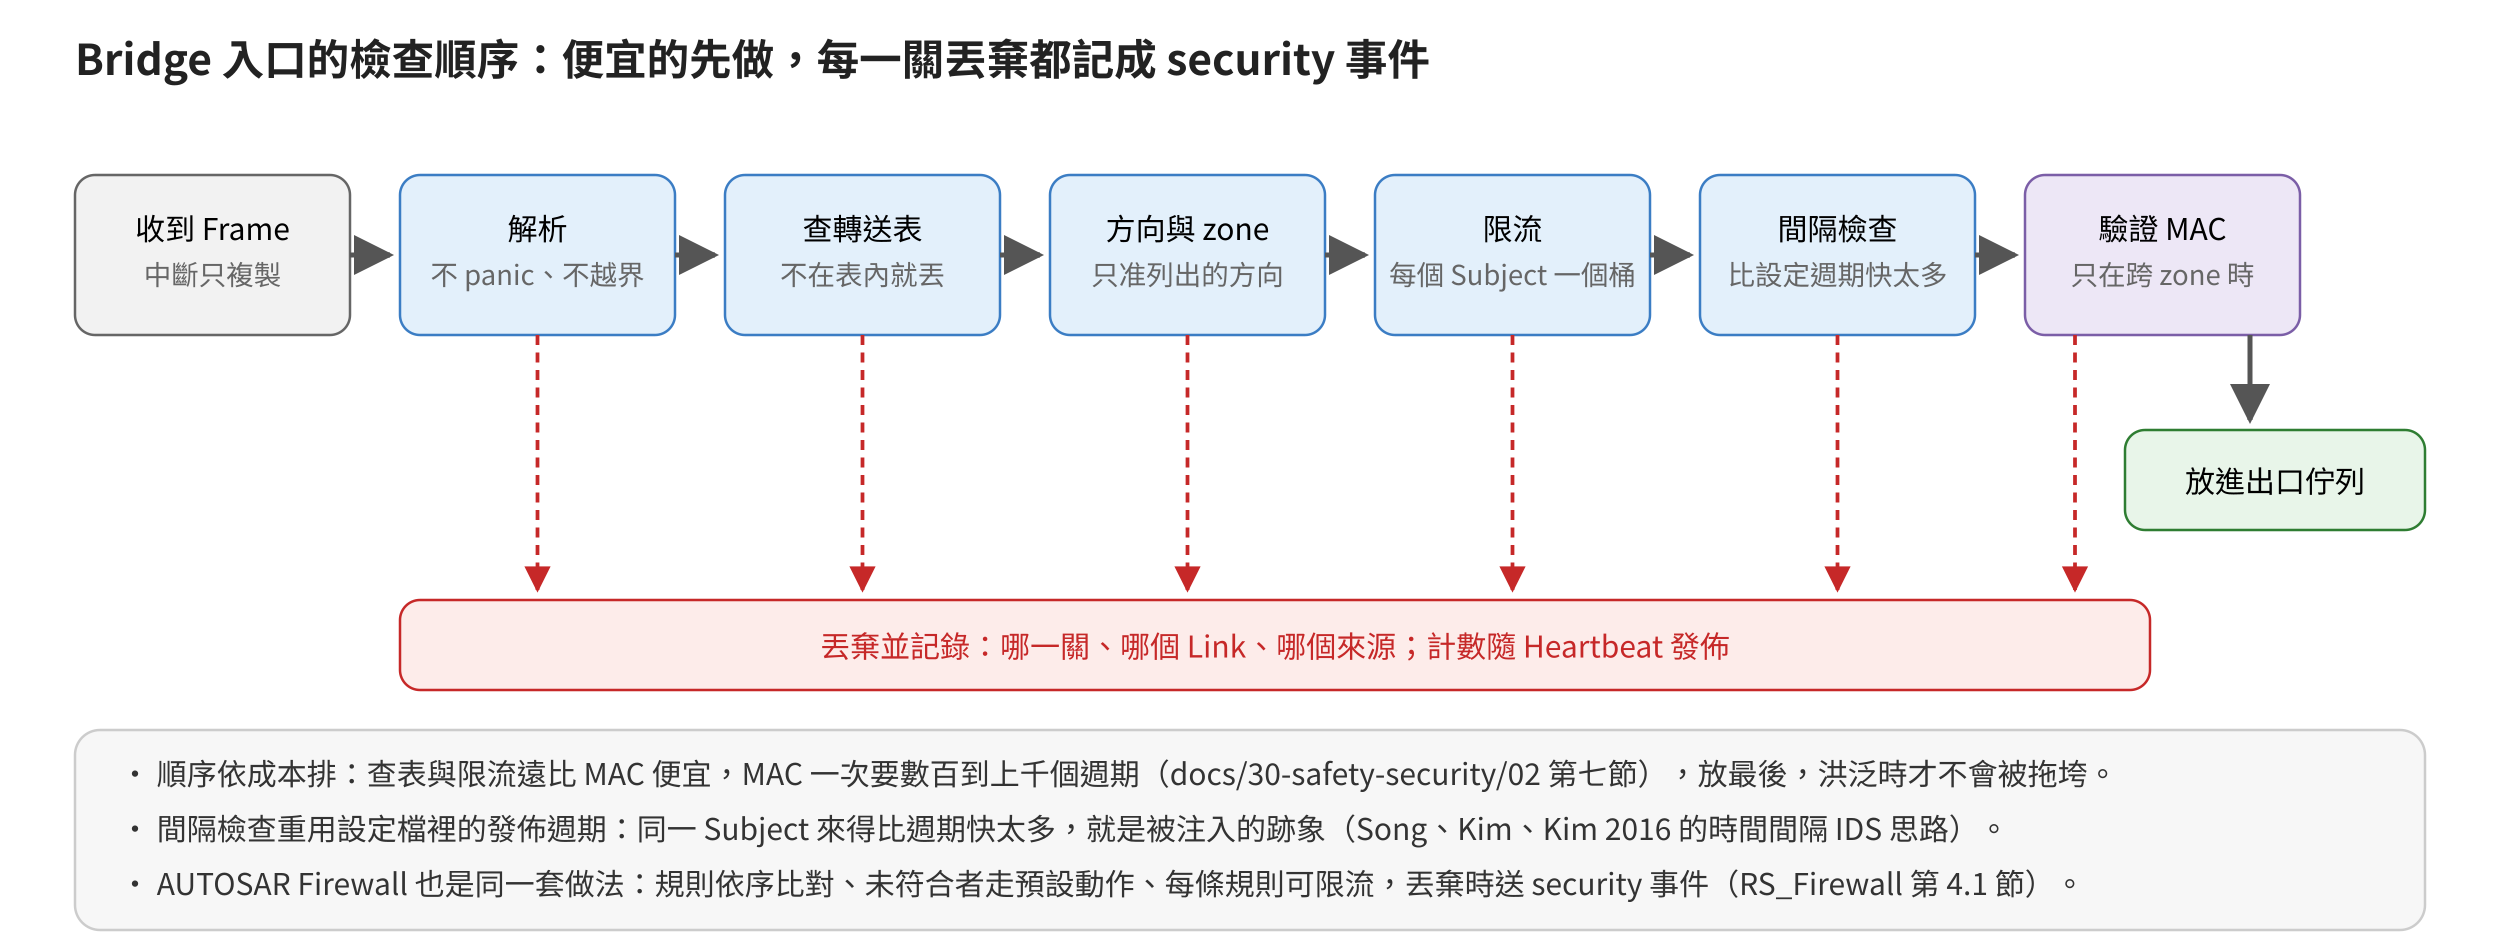
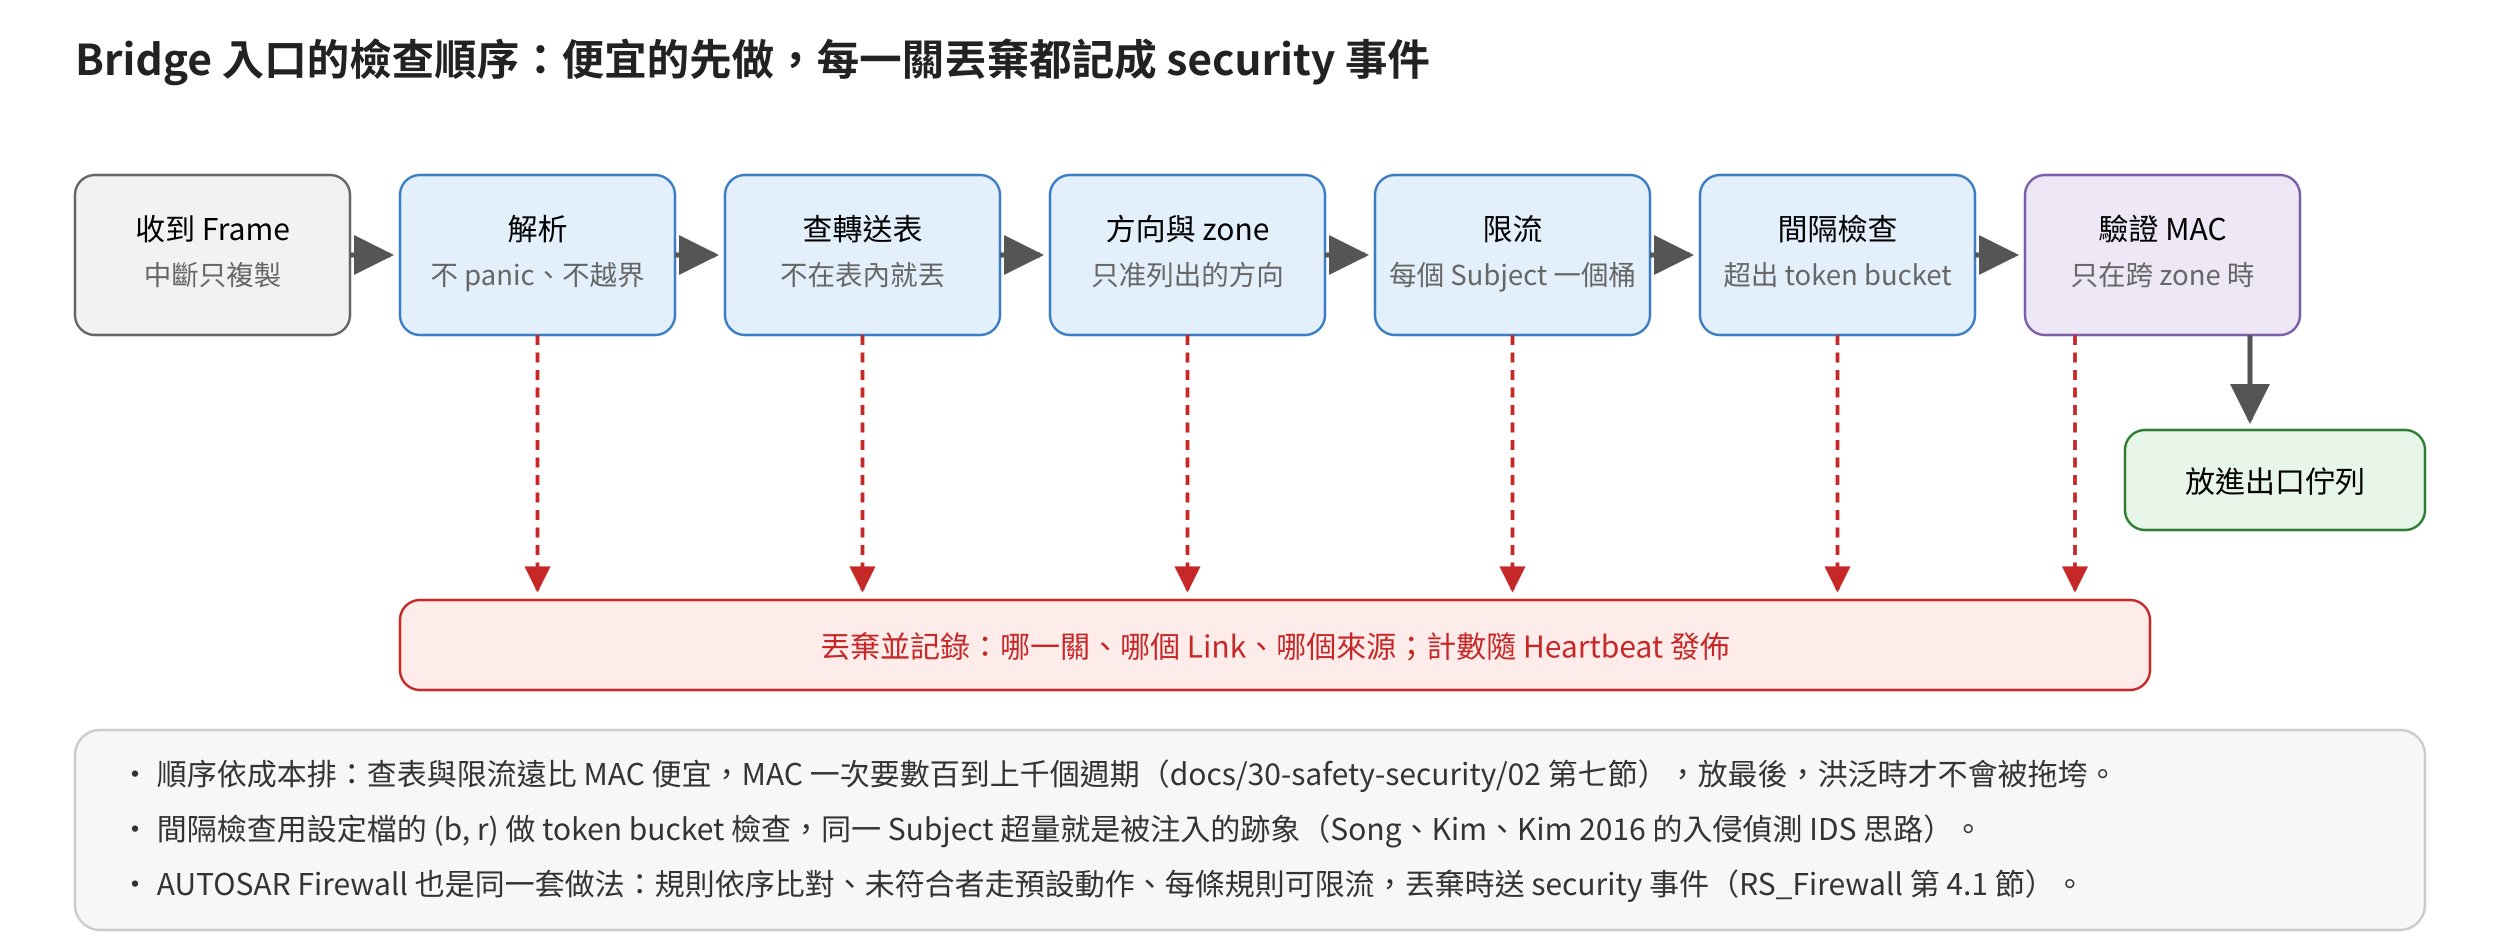
<svg xmlns="http://www.w3.org/2000/svg" viewBox="0 0 1000 380" width="1000" height="380" font-family="'Noto Sans CJK TC','PingFang TC','Microsoft JhengHei',sans-serif">
  <rect width="1000" height="380" fill="#ffffff" />
  <defs>
    <marker id="bp" viewBox="0 0 10 10" refX="9" refY="5" markerWidth="8" markerHeight="8" orient="auto-start-reverse">
      <path d="M0,0 L10,5 L0,10 z" fill="#555" />
    </marker>
    <marker id="bq" viewBox="0 0 10 10" refX="9" refY="5" markerWidth="7" markerHeight="7" orient="auto-start-reverse">
      <path d="M0,0 L10,5 L0,10 z" fill="#c62828" />
    </marker>
  </defs>
  <text x="30" y="30" font-size="17" font-weight="bold" fill="#222">Bridge 入口的檢查順序：便宜的先做，每一關丟棄都記成 security 事件</text>
  <g font-size="12" text-anchor="middle">
    <rect x="30" y="70" width="110" height="64" rx="8" fill="#f2f2f2" stroke="#666" />
    <text x="85" y="96">收到 Frame</text>
    <text x="85" y="114" font-size="11" fill="#666">中斷只複製</text>
    <rect x="160" y="70" width="110" height="64" rx="8" fill="#e3f0fb" stroke="#3b7dc4" />
    <text x="215" y="96">解析</text>
    <text x="215" y="114" font-size="11" fill="#666">不 panic、不越界</text>
    <rect x="290" y="70" width="110" height="64" rx="8" fill="#e3f0fb" stroke="#3b7dc4" />
    <text x="345" y="96">查轉送表</text>
    <text x="345" y="114" font-size="11" fill="#666">不在表內就丟</text>
    <rect x="420" y="70" width="110" height="64" rx="8" fill="#e3f0fb" stroke="#3b7dc4" />
    <text x="475" y="96">方向與 zone</text>
    <text x="475" y="114" font-size="11" fill="#666">只准列出的方向</text>
    <rect x="550" y="70" width="110" height="64" rx="8" fill="#e3f0fb" stroke="#3b7dc4" />
    <text x="605" y="96">限流</text>
    <text x="605" y="114" font-size="11" fill="#666">每個 Subject 一個桶</text>
    <rect x="680" y="70" width="110" height="64" rx="8" fill="#e3f0fb" stroke="#3b7dc4" />
    <text x="735" y="96">間隔檢查</text>
-     <text x="735" y="114" font-size="11" fill="#666">比設定週期快太多</text>
+     <text x="735" y="114" font-size="11" fill="#666">超出 token bucket</text>
    <rect x="810" y="70" width="110" height="64" rx="8" fill="#ede7f6" stroke="#7b5ea7" />
    <text x="865" y="96">驗證 MAC</text>
    <text x="865" y="114" font-size="11" fill="#666">只在跨 zone 時</text>
  </g>
  <g stroke="#555" stroke-width="2" fill="none" marker-end="url(#bp)">
    <path d="M140,102 H156" />
    <path d="M270,102 H286" />
    <path d="M400,102 H416" />
    <path d="M530,102 H546" />
    <path d="M660,102 H676" />
    <path d="M790,102 H806" />
    <path d="M900,134 V168" />
  </g>
  <rect x="850" y="172" width="120" height="40" rx="8" fill="#e8f5e9" stroke="#2e7d32" />
  <text x="910" y="197" font-size="12" text-anchor="middle">放進出口佇列</text>
  <g stroke="#c62828" stroke-width="1.5" fill="none" stroke-dasharray="4 3" marker-end="url(#bq)">
    <path d="M215,134 V236" />
    <path d="M345,134 V236" />
    <path d="M475,134 V236" />
    <path d="M605,134 V236" />
    <path d="M735,134 V236" />
    <path d="M830,134 V236" />
  </g>
  <rect x="160" y="240" width="700" height="36" rx="8" fill="#fdecea" stroke="#c62828" />
  <text x="510" y="263" font-size="12" text-anchor="middle" fill="#c62828">丟棄並記錄：哪一關、哪個 Link、哪個來源；計數隨 Heartbeat 發佈</text>
  <rect x="30" y="292" width="940" height="80" rx="10" fill="#f7f7f7" stroke="#ccc" />
  <g font-size="12" fill="#333">
    <text x="48" y="314">• 順序依成本排：查表與限流遠比 MAC 便宜，MAC 一次要數百到上千個週期（docs/30-safety-security/02 第七節），放最後，洪泛時才不會被拖垮。</text>
-     <text x="48" y="336">• 間隔檢查重用設定檔裡的發佈週期：同一 Subject 來得比週期快太多，就是被注入的跡象（Song、Kim、Kim 2016 的時間間隔 IDS 思路）。</text>
+     <text x="48" y="336">• 間隔檢查用設定檔的 (b, r) 做 token bucket 檢查，同一 Subject 超量就是被注入的跡象（Song、Kim、Kim 2016 的入侵偵測 IDS 思路）。</text>
    <text x="48" y="358">• AUTOSAR Firewall 也是同一套做法：規則依序比對、未符合者走預設動作、每條規則可限流，丟棄時送 security 事件（RS_Firewall 第 4.1 節）。</text>
  </g>
</svg>
